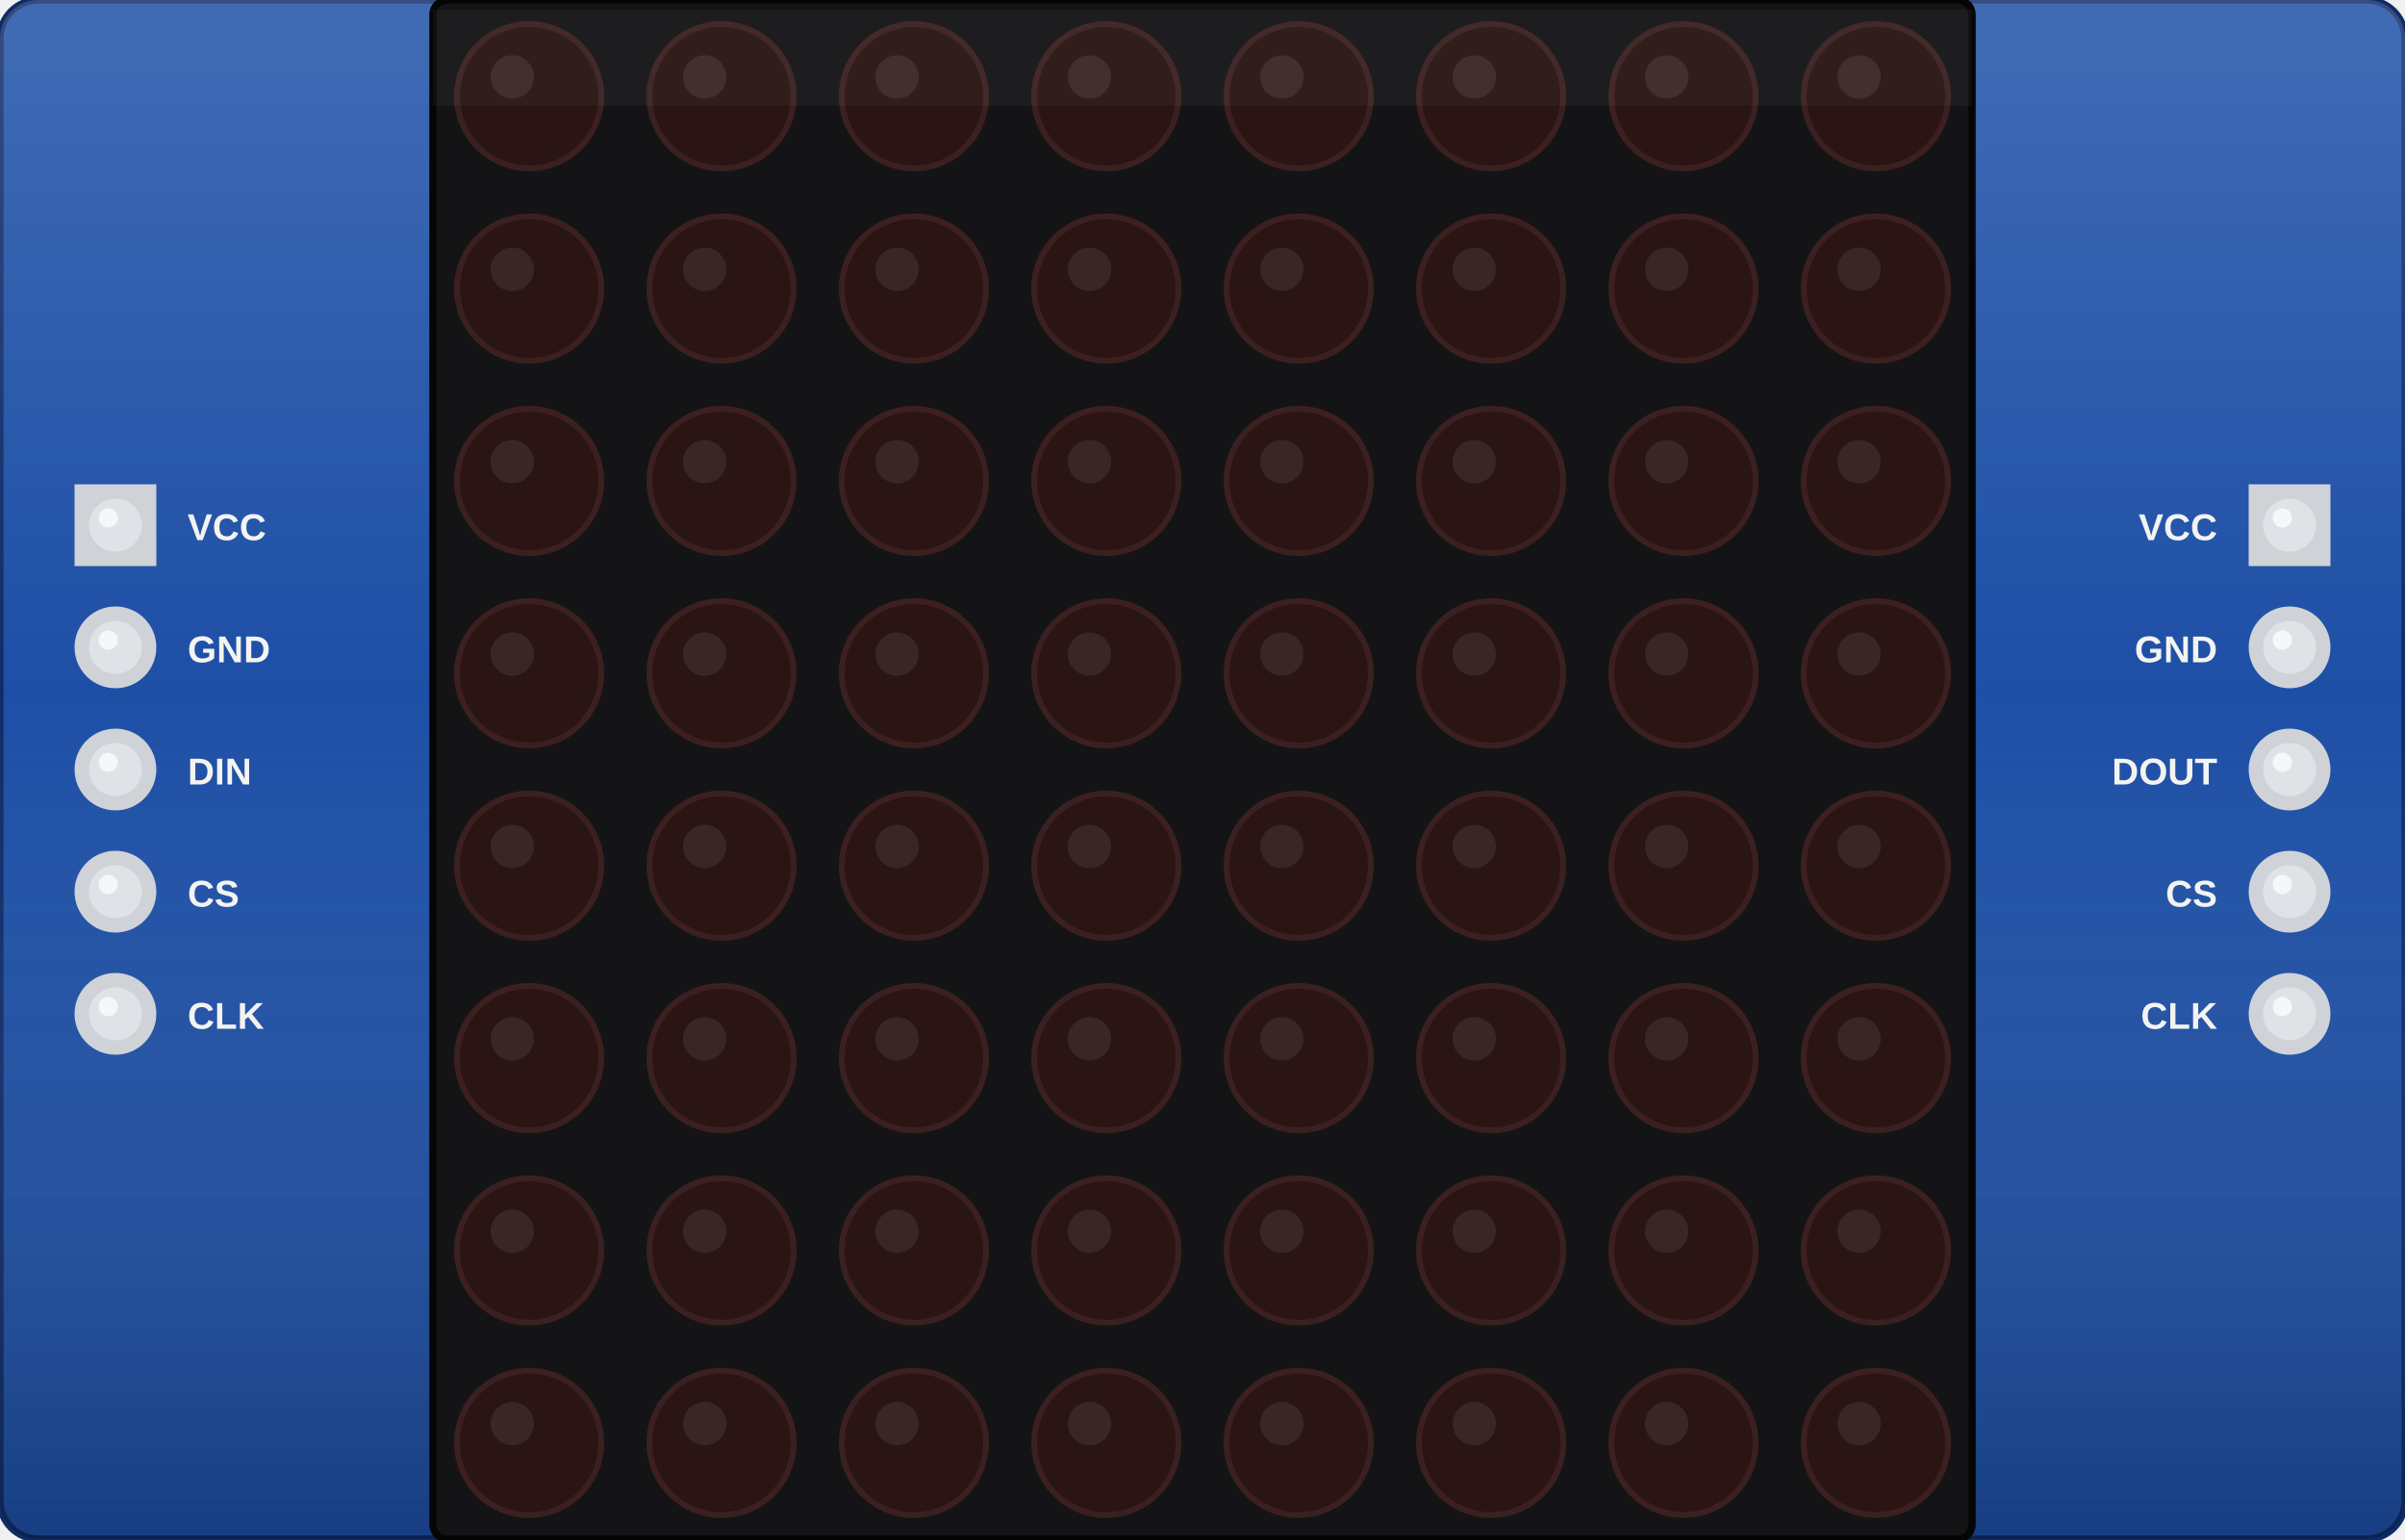
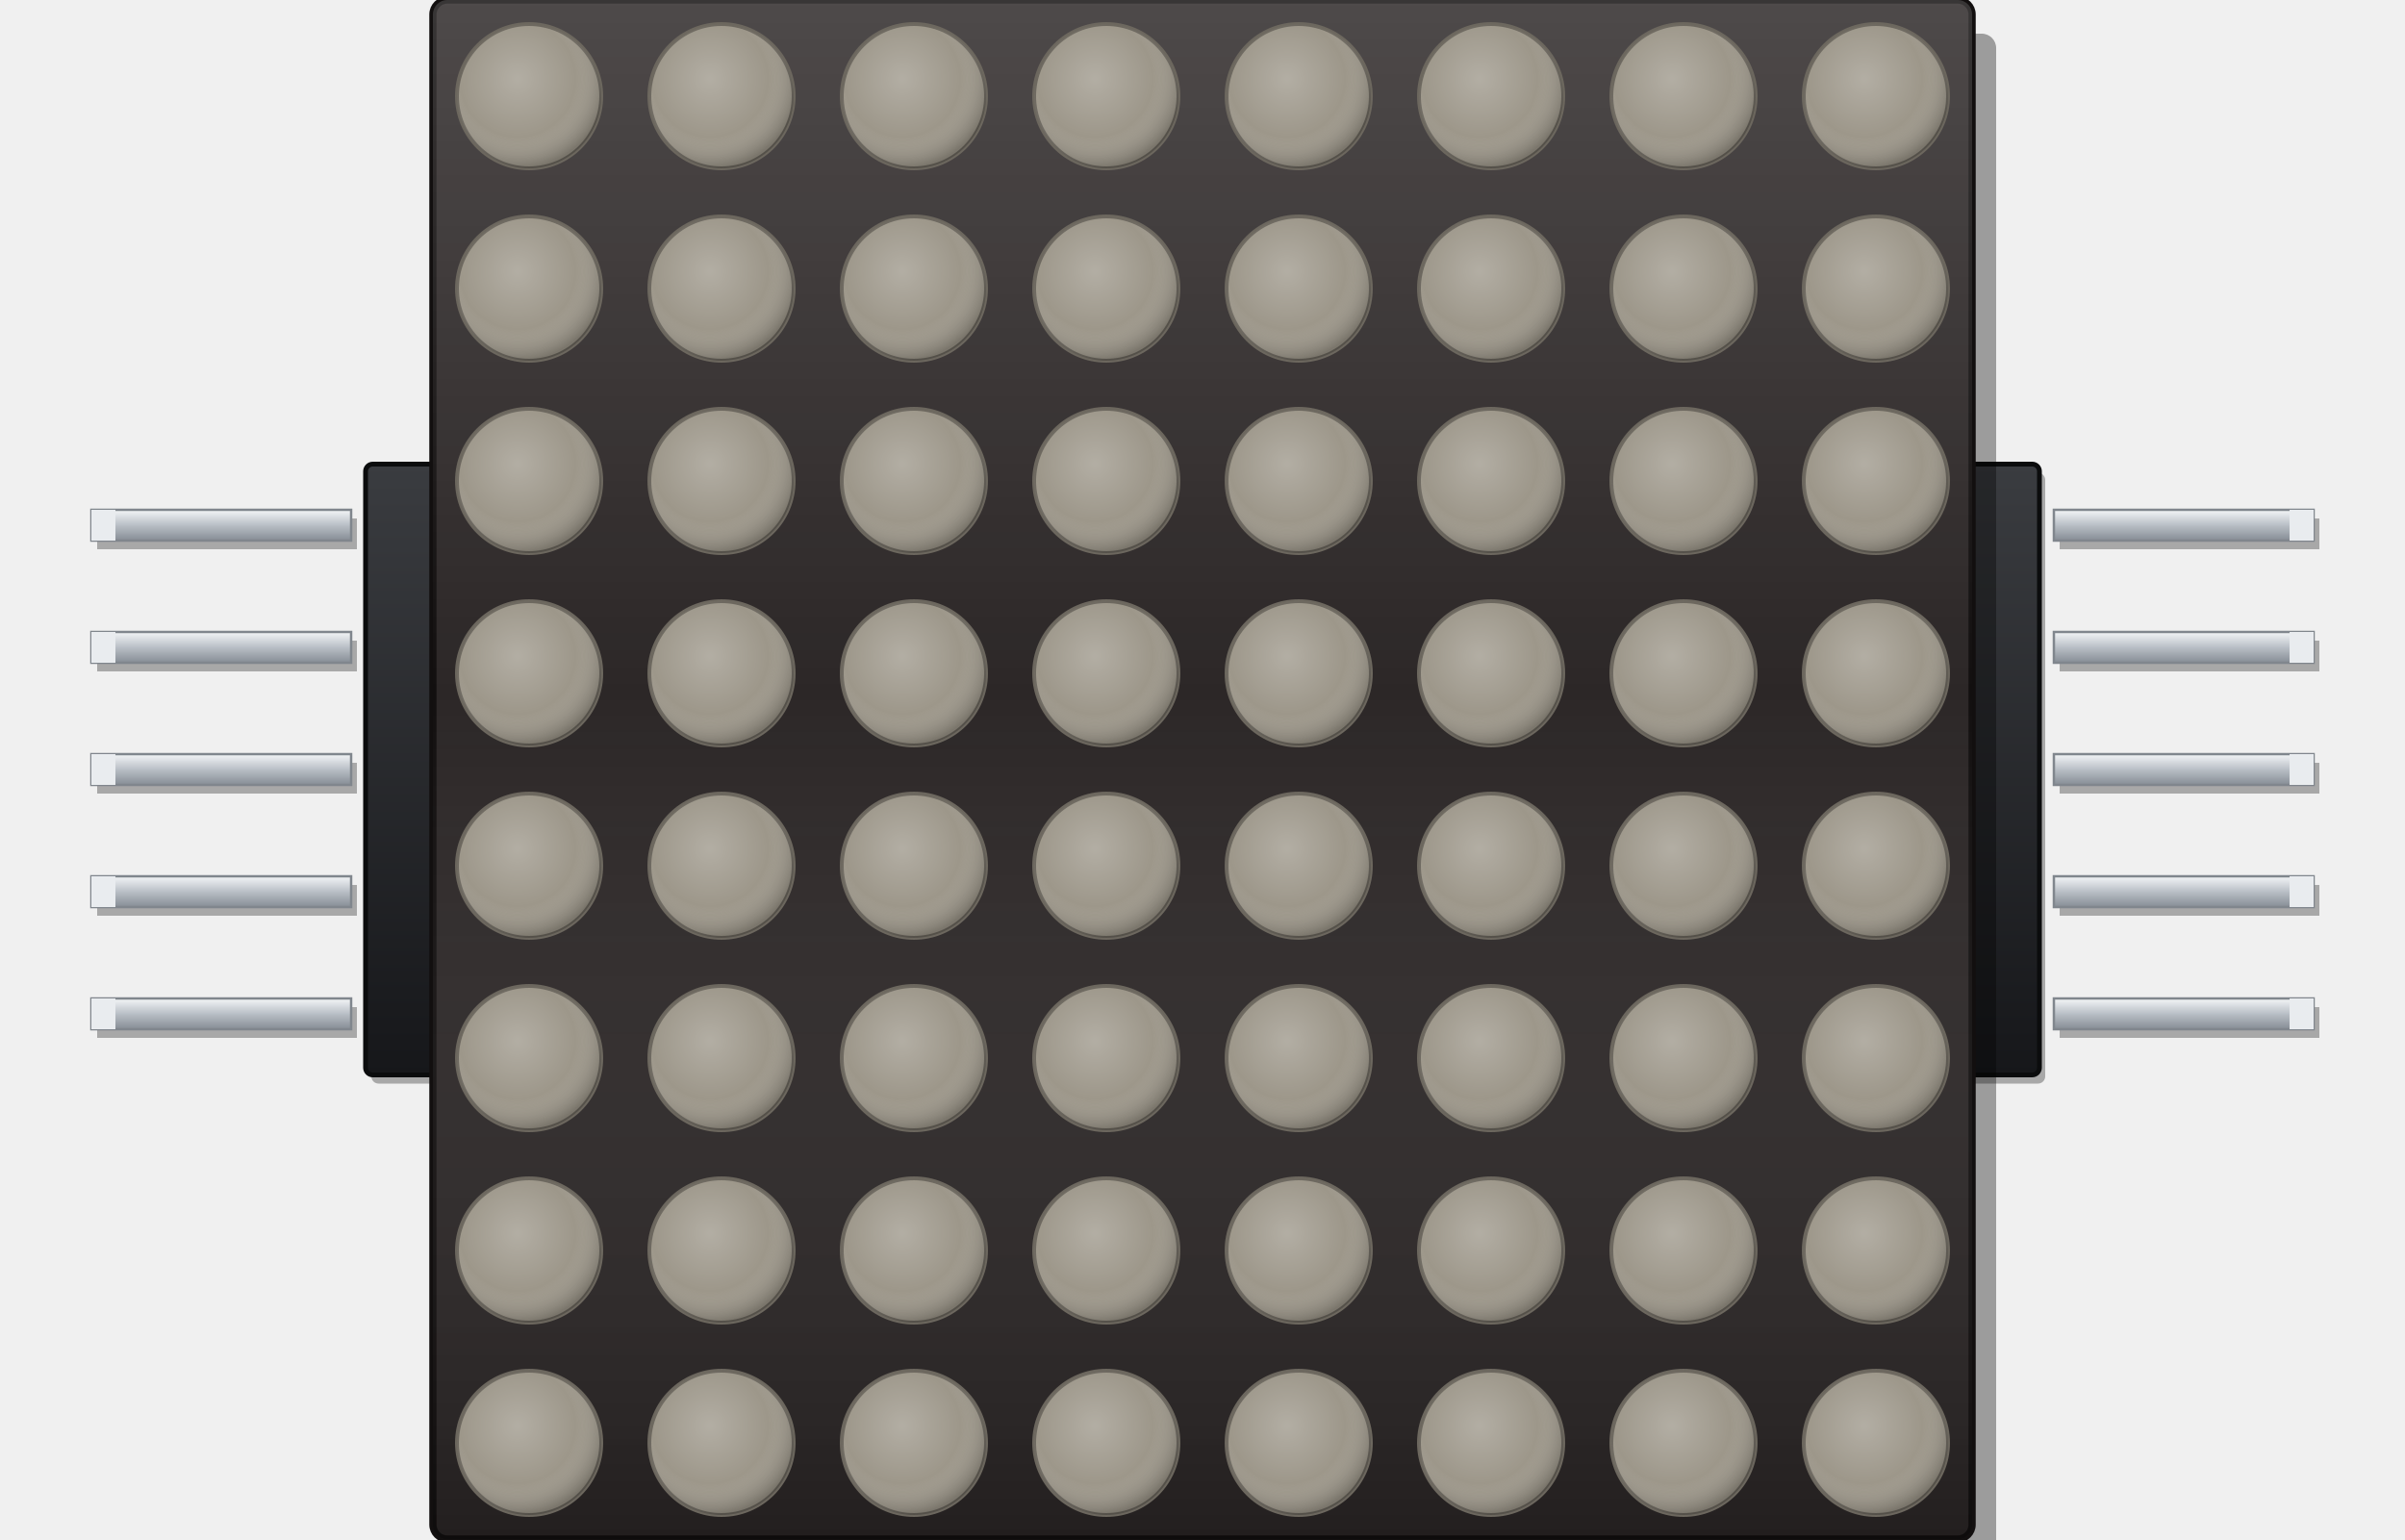
<svg xmlns="http://www.w3.org/2000/svg" version="1.1" width="188.976px" height="120.945px" viewBox="0 0 188.976 120.945">
  <defs>
    <linearGradient id="luz" x1="0" y1="0" x2="0" y2="1">
      <stop offset="0" stop-color="#ffffff" stop-opacity="0.16" />
      <stop offset="0.45" stop-color="#ffffff" stop-opacity="0" />
      <stop offset="1" stop-color="#000000" stop-opacity="0.22" />
    </linearGradient>
    <linearGradient id="metal" x1="0" y1="0" x2="0" y2="1">
      <stop offset="0" stop-color="#f4f6f8" />
      <stop offset="0.5" stop-color="#b9bfc6" />
      <stop offset="1" stop-color="#868d95" />
    </linearGradient>
    <linearGradient id="metal-h" x1="0" y1="0" x2="1" y2="0">
      <stop offset="0" stop-color="#8a9199" />
      <stop offset="0.35" stop-color="#eef1f4" />
      <stop offset="0.7" stop-color="#b3b9c0" />
      <stop offset="1" stop-color="#7c838b" />
    </linearGradient>
    <radialGradient id="lata" cx="0.4" cy="0.38" r="0.66">
      <stop offset="0" stop-color="#f6f8fa" />
      <stop offset="0.6" stop-color="#c3c9cf" />
      <stop offset="1" stop-color="#8c939b" />
    </radialGradient>
    <linearGradient id="plastico" x1="0" y1="0" x2="0" y2="1">
      <stop offset="0" stop-color="#3a3c40" />
      <stop offset="1" stop-color="#16171a" />
    </linearGradient>
    <linearGradient id="ouro" x1="0" y1="0" x2="0" y2="1">
      <stop offset="0" stop-color="#f4dc8c" />
      <stop offset="1" stop-color="#b88a2c" />
    </linearGradient>
-     <radialGradient id="cupula" cx="0.38" cy="0.32" r="0.75">
-       <stop offset="0" stop-color="#ffffff" stop-opacity="0.55" />
-       <stop offset="0.35" stop-color="#ffffff" stop-opacity="0.08" />
-       <stop offset="1" stop-color="#000000" stop-opacity="0.35" />
+     <linearGradient id="blindagem" x1="0" y1="0" x2="1" y2="1">
+       <stop offset="0" stop-color="#eef1f3" />
+       <stop offset="0.45" stop-color="#c8cdd2" />
+       <stop offset="1" stop-color="#9aa1a8" />
+     </linearGradient>
+     <radialGradient id="cupula" cx="0.36" cy="0.3" r="0.78">
+       <stop offset="0" stop-color="#ffffff" stop-opacity="0.6" />
+       <stop offset="0.32" stop-color="#ffffff" stop-opacity="0.1" />
+       <stop offset="1" stop-color="#000000" stop-opacity="0.32" />
+     </radialGradient>
+     <linearGradient id="ceramica" x1="0" y1="0" x2="0" y2="1">
+       <stop offset="0" stop-color="#f4f1e8" />
+       <stop offset="1" stop-color="#cfc9b8" />
+     </linearGradient>
+     <radialGradient id="difusor" cx="0.42" cy="0.38" r="0.62">
+       <stop offset="0" stop-color="#ffffff" stop-opacity="0.22" />
+       <stop offset="0.65" stop-color="#ffffff" stop-opacity="0" />
+       <stop offset="1" stop-color="#000000" stop-opacity="0.22" />
    </radialGradient>
  </defs>
-   <rect x="0" y="0" width="188.976" height="120.945" rx="3.024" fill="#1d4fa6" stroke="#0f2c66" stroke-width="0.567" />
-   <rect x="0" y="0" width="188.976" height="120.945" rx="3.024" fill="url(#luz)" />
-   <rect x="5.858" y="38.06" width="6.425" height="6.425" fill="#cfd3d8" />
-   <circle cx="9.071" cy="41.272" r="2.079" fill="#dfe3e7" />
-   <circle cx="8.504" cy="40.706" r="0.756" fill="#ffffff" fill-opacity="0.7" />
-   <text transform="translate(14.74 41.272) rotate(0)" x="0" y="1.172" font-family="Arial" font-weight="bold" font-size="2.929" fill="#f3f3f1" text-anchor="start">VCC</text>
-   <circle cx="9.071" cy="50.872" r="3.213" fill="#cfd3d8" />
-   <circle cx="9.071" cy="50.872" r="2.079" fill="#dfe3e7" />
-   <circle cx="8.504" cy="50.306" r="0.756" fill="#ffffff" fill-opacity="0.7" />
-   <text transform="translate(14.74 50.872) rotate(0)" x="0" y="1.172" font-family="Arial" font-weight="bold" font-size="2.929" fill="#f3f3f1" text-anchor="start">GND</text>
-   <circle cx="9.071" cy="60.472" r="3.213" fill="#cfd3d8" />
-   <circle cx="9.071" cy="60.472" r="2.079" fill="#dfe3e7" />
-   <circle cx="8.504" cy="59.906" r="0.756" fill="#ffffff" fill-opacity="0.7" />
-   <text transform="translate(14.74 60.472) rotate(0)" x="0" y="1.172" font-family="Arial" font-weight="bold" font-size="2.929" fill="#f3f3f1" text-anchor="start">DIN</text>
-   <circle cx="9.071" cy="70.072" r="3.213" fill="#cfd3d8" />
-   <circle cx="9.071" cy="70.072" r="2.079" fill="#dfe3e7" />
-   <circle cx="8.504" cy="69.506" r="0.756" fill="#ffffff" fill-opacity="0.7" />
-   <text transform="translate(14.74 70.072) rotate(0)" x="0" y="1.172" font-family="Arial" font-weight="bold" font-size="2.929" fill="#f3f3f1" text-anchor="start">CS</text>
-   <circle cx="9.071" cy="79.672" r="3.213" fill="#cfd3d8" />
-   <circle cx="9.071" cy="79.672" r="2.079" fill="#dfe3e7" />
-   <circle cx="8.504" cy="79.106" r="0.756" fill="#ffffff" fill-opacity="0.7" />
-   <text transform="translate(14.74 79.672) rotate(0)" x="0" y="1.172" font-family="Arial" font-weight="bold" font-size="2.929" fill="#f3f3f1" text-anchor="start">CLK</text>
-   <rect x="176.693" y="38.06" width="6.425" height="6.425" fill="#cfd3d8" />
-   <circle cx="179.906" cy="41.272" r="2.079" fill="#dfe3e7" />
-   <circle cx="179.339" cy="40.706" r="0.756" fill="#ffffff" fill-opacity="0.7" />
-   <text transform="translate(174.236 41.272) rotate(0)" x="0" y="1.172" font-family="Arial" font-weight="bold" font-size="2.929" fill="#f3f3f1" text-anchor="end">VCC</text>
-   <circle cx="179.906" cy="50.872" r="3.213" fill="#cfd3d8" />
-   <circle cx="179.906" cy="50.872" r="2.079" fill="#dfe3e7" />
-   <circle cx="179.339" cy="50.306" r="0.756" fill="#ffffff" fill-opacity="0.7" />
-   <text transform="translate(174.236 50.872) rotate(0)" x="0" y="1.172" font-family="Arial" font-weight="bold" font-size="2.929" fill="#f3f3f1" text-anchor="end">GND</text>
-   <circle cx="179.906" cy="60.472" r="3.213" fill="#cfd3d8" />
-   <circle cx="179.906" cy="60.472" r="2.079" fill="#dfe3e7" />
-   <circle cx="179.339" cy="59.906" r="0.756" fill="#ffffff" fill-opacity="0.7" />
-   <text transform="translate(174.236 60.472) rotate(0)" x="0" y="1.172" font-family="Arial" font-weight="bold" font-size="2.929" fill="#f3f3f1" text-anchor="end">DOUT</text>
-   <circle cx="179.906" cy="70.072" r="3.213" fill="#cfd3d8" />
-   <circle cx="179.906" cy="70.072" r="2.079" fill="#dfe3e7" />
-   <circle cx="179.339" cy="69.506" r="0.756" fill="#ffffff" fill-opacity="0.7" />
-   <text transform="translate(174.236 70.072) rotate(0)" x="0" y="1.172" font-family="Arial" font-weight="bold" font-size="2.929" fill="#f3f3f1" text-anchor="end">CS</text>
-   <circle cx="179.906" cy="79.672" r="3.213" fill="#cfd3d8" />
-   <circle cx="179.906" cy="79.672" r="2.079" fill="#dfe3e7" />
-   <circle cx="179.339" cy="79.106" r="0.756" fill="#ffffff" fill-opacity="0.7" />
-   <text transform="translate(174.236 79.672) rotate(0)" x="0" y="1.172" font-family="Arial" font-weight="bold" font-size="2.929" fill="#f3f3f1" text-anchor="end">CLK</text>
-   <rect x="34.016" y="0" width="120.945" height="120.945" rx="1.134" fill="#141416" stroke="#050506" stroke-width="0.567" />
-   <circle cx="41.575" cy="7.559" r="5.669" fill="#2a1414" stroke="#3c2020" stroke-width="0.454" />
-   <circle cx="40.252" cy="6.047" r="1.701" fill="#ffffff" fill-opacity="0.08" />
-   <circle cx="56.693" cy="7.559" r="5.669" fill="#2a1414" stroke="#3c2020" stroke-width="0.454" />
-   <circle cx="55.37" cy="6.047" r="1.701" fill="#ffffff" fill-opacity="0.08" />
-   <circle cx="71.811" cy="7.559" r="5.669" fill="#2a1414" stroke="#3c2020" stroke-width="0.454" />
-   <circle cx="70.488" cy="6.047" r="1.701" fill="#ffffff" fill-opacity="0.08" />
-   <circle cx="86.929" cy="7.559" r="5.669" fill="#2a1414" stroke="#3c2020" stroke-width="0.454" />
-   <circle cx="85.606" cy="6.047" r="1.701" fill="#ffffff" fill-opacity="0.08" />
-   <circle cx="102.047" cy="7.559" r="5.669" fill="#2a1414" stroke="#3c2020" stroke-width="0.454" />
-   <circle cx="100.724" cy="6.047" r="1.701" fill="#ffffff" fill-opacity="0.08" />
-   <circle cx="117.165" cy="7.559" r="5.669" fill="#2a1414" stroke="#3c2020" stroke-width="0.454" />
-   <circle cx="115.843" cy="6.047" r="1.701" fill="#ffffff" fill-opacity="0.08" />
-   <circle cx="132.283" cy="7.559" r="5.669" fill="#2a1414" stroke="#3c2020" stroke-width="0.454" />
-   <circle cx="130.961" cy="6.047" r="1.701" fill="#ffffff" fill-opacity="0.08" />
-   <circle cx="147.402" cy="7.559" r="5.669" fill="#2a1414" stroke="#3c2020" stroke-width="0.454" />
-   <circle cx="146.079" cy="6.047" r="1.701" fill="#ffffff" fill-opacity="0.08" />
-   <circle cx="41.575" cy="22.677" r="5.669" fill="#2a1414" stroke="#3c2020" stroke-width="0.454" />
-   <circle cx="40.252" cy="21.165" r="1.701" fill="#ffffff" fill-opacity="0.08" />
-   <circle cx="56.693" cy="22.677" r="5.669" fill="#2a1414" stroke="#3c2020" stroke-width="0.454" />
-   <circle cx="55.37" cy="21.165" r="1.701" fill="#ffffff" fill-opacity="0.08" />
-   <circle cx="71.811" cy="22.677" r="5.669" fill="#2a1414" stroke="#3c2020" stroke-width="0.454" />
-   <circle cx="70.488" cy="21.165" r="1.701" fill="#ffffff" fill-opacity="0.08" />
-   <circle cx="86.929" cy="22.677" r="5.669" fill="#2a1414" stroke="#3c2020" stroke-width="0.454" />
-   <circle cx="85.606" cy="21.165" r="1.701" fill="#ffffff" fill-opacity="0.08" />
-   <circle cx="102.047" cy="22.677" r="5.669" fill="#2a1414" stroke="#3c2020" stroke-width="0.454" />
-   <circle cx="100.724" cy="21.165" r="1.701" fill="#ffffff" fill-opacity="0.08" />
-   <circle cx="117.165" cy="22.677" r="5.669" fill="#2a1414" stroke="#3c2020" stroke-width="0.454" />
-   <circle cx="115.843" cy="21.165" r="1.701" fill="#ffffff" fill-opacity="0.08" />
-   <circle cx="132.283" cy="22.677" r="5.669" fill="#2a1414" stroke="#3c2020" stroke-width="0.454" />
-   <circle cx="130.961" cy="21.165" r="1.701" fill="#ffffff" fill-opacity="0.08" />
-   <circle cx="147.402" cy="22.677" r="5.669" fill="#2a1414" stroke="#3c2020" stroke-width="0.454" />
-   <circle cx="146.079" cy="21.165" r="1.701" fill="#ffffff" fill-opacity="0.08" />
-   <circle cx="41.575" cy="37.795" r="5.669" fill="#2a1414" stroke="#3c2020" stroke-width="0.454" />
-   <circle cx="40.252" cy="36.283" r="1.701" fill="#ffffff" fill-opacity="0.08" />
-   <circle cx="56.693" cy="37.795" r="5.669" fill="#2a1414" stroke="#3c2020" stroke-width="0.454" />
-   <circle cx="55.37" cy="36.283" r="1.701" fill="#ffffff" fill-opacity="0.08" />
-   <circle cx="71.811" cy="37.795" r="5.669" fill="#2a1414" stroke="#3c2020" stroke-width="0.454" />
-   <circle cx="70.488" cy="36.283" r="1.701" fill="#ffffff" fill-opacity="0.08" />
-   <circle cx="86.929" cy="37.795" r="5.669" fill="#2a1414" stroke="#3c2020" stroke-width="0.454" />
-   <circle cx="85.606" cy="36.283" r="1.701" fill="#ffffff" fill-opacity="0.08" />
-   <circle cx="102.047" cy="37.795" r="5.669" fill="#2a1414" stroke="#3c2020" stroke-width="0.454" />
-   <circle cx="100.724" cy="36.283" r="1.701" fill="#ffffff" fill-opacity="0.08" />
-   <circle cx="117.165" cy="37.795" r="5.669" fill="#2a1414" stroke="#3c2020" stroke-width="0.454" />
-   <circle cx="115.843" cy="36.283" r="1.701" fill="#ffffff" fill-opacity="0.08" />
-   <circle cx="132.283" cy="37.795" r="5.669" fill="#2a1414" stroke="#3c2020" stroke-width="0.454" />
-   <circle cx="130.961" cy="36.283" r="1.701" fill="#ffffff" fill-opacity="0.08" />
-   <circle cx="147.402" cy="37.795" r="5.669" fill="#2a1414" stroke="#3c2020" stroke-width="0.454" />
-   <circle cx="146.079" cy="36.283" r="1.701" fill="#ffffff" fill-opacity="0.08" />
-   <circle cx="41.575" cy="52.913" r="5.669" fill="#2a1414" stroke="#3c2020" stroke-width="0.454" />
-   <circle cx="40.252" cy="51.402" r="1.701" fill="#ffffff" fill-opacity="0.08" />
-   <circle cx="56.693" cy="52.913" r="5.669" fill="#2a1414" stroke="#3c2020" stroke-width="0.454" />
-   <circle cx="55.37" cy="51.402" r="1.701" fill="#ffffff" fill-opacity="0.08" />
-   <circle cx="71.811" cy="52.913" r="5.669" fill="#2a1414" stroke="#3c2020" stroke-width="0.454" />
-   <circle cx="70.488" cy="51.402" r="1.701" fill="#ffffff" fill-opacity="0.08" />
-   <circle cx="86.929" cy="52.913" r="5.669" fill="#2a1414" stroke="#3c2020" stroke-width="0.454" />
-   <circle cx="85.606" cy="51.402" r="1.701" fill="#ffffff" fill-opacity="0.08" />
-   <circle cx="102.047" cy="52.913" r="5.669" fill="#2a1414" stroke="#3c2020" stroke-width="0.454" />
-   <circle cx="100.724" cy="51.402" r="1.701" fill="#ffffff" fill-opacity="0.08" />
-   <circle cx="117.165" cy="52.913" r="5.669" fill="#2a1414" stroke="#3c2020" stroke-width="0.454" />
-   <circle cx="115.843" cy="51.402" r="1.701" fill="#ffffff" fill-opacity="0.08" />
-   <circle cx="132.283" cy="52.913" r="5.669" fill="#2a1414" stroke="#3c2020" stroke-width="0.454" />
-   <circle cx="130.961" cy="51.402" r="1.701" fill="#ffffff" fill-opacity="0.08" />
-   <circle cx="147.402" cy="52.913" r="5.669" fill="#2a1414" stroke="#3c2020" stroke-width="0.454" />
-   <circle cx="146.079" cy="51.402" r="1.701" fill="#ffffff" fill-opacity="0.08" />
-   <circle cx="41.575" cy="68.031" r="5.669" fill="#2a1414" stroke="#3c2020" stroke-width="0.454" />
-   <circle cx="40.252" cy="66.52" r="1.701" fill="#ffffff" fill-opacity="0.08" />
-   <circle cx="56.693" cy="68.031" r="5.669" fill="#2a1414" stroke="#3c2020" stroke-width="0.454" />
-   <circle cx="55.37" cy="66.52" r="1.701" fill="#ffffff" fill-opacity="0.08" />
-   <circle cx="71.811" cy="68.031" r="5.669" fill="#2a1414" stroke="#3c2020" stroke-width="0.454" />
-   <circle cx="70.488" cy="66.52" r="1.701" fill="#ffffff" fill-opacity="0.08" />
-   <circle cx="86.929" cy="68.031" r="5.669" fill="#2a1414" stroke="#3c2020" stroke-width="0.454" />
-   <circle cx="85.606" cy="66.52" r="1.701" fill="#ffffff" fill-opacity="0.08" />
-   <circle cx="102.047" cy="68.031" r="5.669" fill="#2a1414" stroke="#3c2020" stroke-width="0.454" />
-   <circle cx="100.724" cy="66.52" r="1.701" fill="#ffffff" fill-opacity="0.08" />
-   <circle cx="117.165" cy="68.031" r="5.669" fill="#2a1414" stroke="#3c2020" stroke-width="0.454" />
-   <circle cx="115.843" cy="66.52" r="1.701" fill="#ffffff" fill-opacity="0.08" />
-   <circle cx="132.283" cy="68.031" r="5.669" fill="#2a1414" stroke="#3c2020" stroke-width="0.454" />
-   <circle cx="130.961" cy="66.52" r="1.701" fill="#ffffff" fill-opacity="0.08" />
-   <circle cx="147.402" cy="68.031" r="5.669" fill="#2a1414" stroke="#3c2020" stroke-width="0.454" />
-   <circle cx="146.079" cy="66.52" r="1.701" fill="#ffffff" fill-opacity="0.08" />
-   <circle cx="41.575" cy="83.15" r="5.669" fill="#2a1414" stroke="#3c2020" stroke-width="0.454" />
-   <circle cx="40.252" cy="81.638" r="1.701" fill="#ffffff" fill-opacity="0.08" />
-   <circle cx="56.693" cy="83.15" r="5.669" fill="#2a1414" stroke="#3c2020" stroke-width="0.454" />
-   <circle cx="55.37" cy="81.638" r="1.701" fill="#ffffff" fill-opacity="0.08" />
-   <circle cx="71.811" cy="83.15" r="5.669" fill="#2a1414" stroke="#3c2020" stroke-width="0.454" />
-   <circle cx="70.488" cy="81.638" r="1.701" fill="#ffffff" fill-opacity="0.08" />
-   <circle cx="86.929" cy="83.15" r="5.669" fill="#2a1414" stroke="#3c2020" stroke-width="0.454" />
-   <circle cx="85.606" cy="81.638" r="1.701" fill="#ffffff" fill-opacity="0.08" />
-   <circle cx="102.047" cy="83.15" r="5.669" fill="#2a1414" stroke="#3c2020" stroke-width="0.454" />
-   <circle cx="100.724" cy="81.638" r="1.701" fill="#ffffff" fill-opacity="0.08" />
-   <circle cx="117.165" cy="83.15" r="5.669" fill="#2a1414" stroke="#3c2020" stroke-width="0.454" />
-   <circle cx="115.843" cy="81.638" r="1.701" fill="#ffffff" fill-opacity="0.08" />
-   <circle cx="132.283" cy="83.15" r="5.669" fill="#2a1414" stroke="#3c2020" stroke-width="0.454" />
-   <circle cx="130.961" cy="81.638" r="1.701" fill="#ffffff" fill-opacity="0.08" />
-   <circle cx="147.402" cy="83.15" r="5.669" fill="#2a1414" stroke="#3c2020" stroke-width="0.454" />
-   <circle cx="146.079" cy="81.638" r="1.701" fill="#ffffff" fill-opacity="0.08" />
-   <circle cx="41.575" cy="98.268" r="5.669" fill="#2a1414" stroke="#3c2020" stroke-width="0.454" />
-   <circle cx="40.252" cy="96.756" r="1.701" fill="#ffffff" fill-opacity="0.08" />
-   <circle cx="56.693" cy="98.268" r="5.669" fill="#2a1414" stroke="#3c2020" stroke-width="0.454" />
-   <circle cx="55.37" cy="96.756" r="1.701" fill="#ffffff" fill-opacity="0.08" />
-   <circle cx="71.811" cy="98.268" r="5.669" fill="#2a1414" stroke="#3c2020" stroke-width="0.454" />
-   <circle cx="70.488" cy="96.756" r="1.701" fill="#ffffff" fill-opacity="0.08" />
-   <circle cx="86.929" cy="98.268" r="5.669" fill="#2a1414" stroke="#3c2020" stroke-width="0.454" />
-   <circle cx="85.606" cy="96.756" r="1.701" fill="#ffffff" fill-opacity="0.08" />
-   <circle cx="102.047" cy="98.268" r="5.669" fill="#2a1414" stroke="#3c2020" stroke-width="0.454" />
-   <circle cx="100.724" cy="96.756" r="1.701" fill="#ffffff" fill-opacity="0.08" />
-   <circle cx="117.165" cy="98.268" r="5.669" fill="#2a1414" stroke="#3c2020" stroke-width="0.454" />
-   <circle cx="115.843" cy="96.756" r="1.701" fill="#ffffff" fill-opacity="0.08" />
-   <circle cx="132.283" cy="98.268" r="5.669" fill="#2a1414" stroke="#3c2020" stroke-width="0.454" />
-   <circle cx="130.961" cy="96.756" r="1.701" fill="#ffffff" fill-opacity="0.08" />
-   <circle cx="147.402" cy="98.268" r="5.669" fill="#2a1414" stroke="#3c2020" stroke-width="0.454" />
-   <circle cx="146.079" cy="96.756" r="1.701" fill="#ffffff" fill-opacity="0.08" />
-   <circle cx="41.575" cy="113.386" r="5.669" fill="#2a1414" stroke="#3c2020" stroke-width="0.454" />
-   <circle cx="40.252" cy="111.874" r="1.701" fill="#ffffff" fill-opacity="0.08" />
-   <circle cx="56.693" cy="113.386" r="5.669" fill="#2a1414" stroke="#3c2020" stroke-width="0.454" />
-   <circle cx="55.37" cy="111.874" r="1.701" fill="#ffffff" fill-opacity="0.08" />
-   <circle cx="71.811" cy="113.386" r="5.669" fill="#2a1414" stroke="#3c2020" stroke-width="0.454" />
-   <circle cx="70.488" cy="111.874" r="1.701" fill="#ffffff" fill-opacity="0.08" />
-   <circle cx="86.929" cy="113.386" r="5.669" fill="#2a1414" stroke="#3c2020" stroke-width="0.454" />
-   <circle cx="85.606" cy="111.874" r="1.701" fill="#ffffff" fill-opacity="0.08" />
-   <circle cx="102.047" cy="113.386" r="5.669" fill="#2a1414" stroke="#3c2020" stroke-width="0.454" />
-   <circle cx="100.724" cy="111.874" r="1.701" fill="#ffffff" fill-opacity="0.08" />
-   <circle cx="117.165" cy="113.386" r="5.669" fill="#2a1414" stroke="#3c2020" stroke-width="0.454" />
-   <circle cx="115.843" cy="111.874" r="1.701" fill="#ffffff" fill-opacity="0.08" />
-   <circle cx="132.283" cy="113.386" r="5.669" fill="#2a1414" stroke="#3c2020" stroke-width="0.454" />
-   <circle cx="130.961" cy="111.874" r="1.701" fill="#ffffff" fill-opacity="0.08" />
-   <circle cx="147.402" cy="113.386" r="5.669" fill="#2a1414" stroke="#3c2020" stroke-width="0.454" />
-   <circle cx="146.079" cy="111.874" r="1.701" fill="#ffffff" fill-opacity="0.08" />
-   <rect x="34.016" y="0.756" width="120.945" height="7.559" fill="#ffffff" fill-opacity="0.04" />
+   <rect x="29.178" y="37.153" width="9.449" height="48" rx="0.567" fill="#000000" fill-opacity="0.3" />
+   <rect x="28.724" y="36.472" width="9.449" height="48" rx="0.567" fill="url(#plastico)" stroke="#0b0c0d" stroke-width="0.378" />
+   <rect x="7.635" y="40.743" width="20.409" height="2.419" fill="#000000" fill-opacity="0.3" />
+   <rect x="7.181" y="40.063" width="20.409" height="2.419" fill="url(#metal)" stroke="#80868d" stroke-width="0.189" />
+   <rect x="7.181" y="40.063" width="1.89" height="2.419" fill="#e9ecef" />
+   <rect x="7.635" y="50.343" width="20.409" height="2.419" fill="#000000" fill-opacity="0.3" />
+   <rect x="7.181" y="49.663" width="20.409" height="2.419" fill="url(#metal)" stroke="#80868d" stroke-width="0.189" />
+   <rect x="7.181" y="49.663" width="1.89" height="2.419" fill="#e9ecef" />
+   <rect x="7.635" y="59.943" width="20.409" height="2.419" fill="#000000" fill-opacity="0.3" />
+   <rect x="7.181" y="59.263" width="20.409" height="2.419" fill="url(#metal)" stroke="#80868d" stroke-width="0.189" />
+   <rect x="7.181" y="59.263" width="1.89" height="2.419" fill="#e9ecef" />
+   <rect x="7.635" y="69.543" width="20.409" height="2.419" fill="#000000" fill-opacity="0.3" />
+   <rect x="7.181" y="68.863" width="20.409" height="2.419" fill="url(#metal)" stroke="#80868d" stroke-width="0.189" />
+   <rect x="7.181" y="68.863" width="1.89" height="2.419" fill="#e9ecef" />
+   <rect x="7.635" y="79.143" width="20.409" height="2.419" fill="#000000" fill-opacity="0.3" />
+   <rect x="7.181" y="78.463" width="20.409" height="2.419" fill="url(#metal)" stroke="#80868d" stroke-width="0.189" />
+   <rect x="7.181" y="78.463" width="1.89" height="2.419" fill="#e9ecef" />
+   <rect x="151.257" y="37.153" width="9.449" height="48" rx="0.567" fill="#000000" fill-opacity="0.3" />
+   <rect x="150.803" y="36.472" width="9.449" height="48" rx="0.567" fill="url(#plastico)" stroke="#0b0c0d" stroke-width="0.378" />
+   <rect x="161.839" y="40.743" width="20.409" height="2.419" fill="#000000" fill-opacity="0.3" />
+   <rect x="161.386" y="40.063" width="20.409" height="2.419" fill="url(#metal)" stroke="#80868d" stroke-width="0.189" />
+   <rect x="179.906" y="40.063" width="1.89" height="2.419" fill="#e9ecef" />
+   <rect x="161.839" y="50.343" width="20.409" height="2.419" fill="#000000" fill-opacity="0.3" />
+   <rect x="161.386" y="49.663" width="20.409" height="2.419" fill="url(#metal)" stroke="#80868d" stroke-width="0.189" />
+   <rect x="179.906" y="49.663" width="1.89" height="2.419" fill="#e9ecef" />
+   <rect x="161.839" y="59.943" width="20.409" height="2.419" fill="#000000" fill-opacity="0.3" />
+   <rect x="161.386" y="59.263" width="20.409" height="2.419" fill="url(#metal)" stroke="#80868d" stroke-width="0.189" />
+   <rect x="179.906" y="59.263" width="1.89" height="2.419" fill="#e9ecef" />
+   <rect x="161.839" y="69.543" width="20.409" height="2.419" fill="#000000" fill-opacity="0.3" />
+   <rect x="161.386" y="68.863" width="20.409" height="2.419" fill="url(#metal)" stroke="#80868d" stroke-width="0.189" />
+   <rect x="179.906" y="68.863" width="1.89" height="2.419" fill="#e9ecef" />
+   <rect x="161.839" y="79.143" width="20.409" height="2.419" fill="#000000" fill-opacity="0.3" />
+   <rect x="161.386" y="78.463" width="20.409" height="2.419" fill="url(#metal)" stroke="#80868d" stroke-width="0.189" />
+   <rect x="179.906" y="78.463" width="1.89" height="2.419" fill="#e9ecef" />
+   <rect x="35.906" y="2.646" width="120.945" height="120.945" rx="1.134" fill="#000000" fill-opacity="0.35" />
+   <rect x="34.016" y="0" width="120.945" height="120.945" rx="1.134" fill="#2c2727" stroke="#120f0f" stroke-width="0.567" />
+   <rect x="34.016" y="0" width="120.945" height="120.945" rx="1.134" fill="url(#luz)" />
+   <circle cx="41.575" cy="7.559" r="5.669" fill="#9d978a" stroke="#6c675e" stroke-width="0.302" />
+   <circle cx="41.575" cy="7.559" r="5.669" fill="url(#difusor)" />
+   <circle cx="56.693" cy="7.559" r="5.669" fill="#9d978a" stroke="#6c675e" stroke-width="0.302" />
+   <circle cx="56.693" cy="7.559" r="5.669" fill="url(#difusor)" />
+   <circle cx="71.811" cy="7.559" r="5.669" fill="#9d978a" stroke="#6c675e" stroke-width="0.302" />
+   <circle cx="71.811" cy="7.559" r="5.669" fill="url(#difusor)" />
+   <circle cx="86.929" cy="7.559" r="5.669" fill="#9d978a" stroke="#6c675e" stroke-width="0.302" />
+   <circle cx="86.929" cy="7.559" r="5.669" fill="url(#difusor)" />
+   <circle cx="102.047" cy="7.559" r="5.669" fill="#9d978a" stroke="#6c675e" stroke-width="0.302" />
+   <circle cx="102.047" cy="7.559" r="5.669" fill="url(#difusor)" />
+   <circle cx="117.165" cy="7.559" r="5.669" fill="#9d978a" stroke="#6c675e" stroke-width="0.302" />
+   <circle cx="117.165" cy="7.559" r="5.669" fill="url(#difusor)" />
+   <circle cx="132.283" cy="7.559" r="5.669" fill="#9d978a" stroke="#6c675e" stroke-width="0.302" />
+   <circle cx="132.283" cy="7.559" r="5.669" fill="url(#difusor)" />
+   <circle cx="147.402" cy="7.559" r="5.669" fill="#9d978a" stroke="#6c675e" stroke-width="0.302" />
+   <circle cx="147.402" cy="7.559" r="5.669" fill="url(#difusor)" />
+   <circle cx="41.575" cy="22.677" r="5.669" fill="#9d978a" stroke="#6c675e" stroke-width="0.302" />
+   <circle cx="41.575" cy="22.677" r="5.669" fill="url(#difusor)" />
+   <circle cx="56.693" cy="22.677" r="5.669" fill="#9d978a" stroke="#6c675e" stroke-width="0.302" />
+   <circle cx="56.693" cy="22.677" r="5.669" fill="url(#difusor)" />
+   <circle cx="71.811" cy="22.677" r="5.669" fill="#9d978a" stroke="#6c675e" stroke-width="0.302" />
+   <circle cx="71.811" cy="22.677" r="5.669" fill="url(#difusor)" />
+   <circle cx="86.929" cy="22.677" r="5.669" fill="#9d978a" stroke="#6c675e" stroke-width="0.302" />
+   <circle cx="86.929" cy="22.677" r="5.669" fill="url(#difusor)" />
+   <circle cx="102.047" cy="22.677" r="5.669" fill="#9d978a" stroke="#6c675e" stroke-width="0.302" />
+   <circle cx="102.047" cy="22.677" r="5.669" fill="url(#difusor)" />
+   <circle cx="117.165" cy="22.677" r="5.669" fill="#9d978a" stroke="#6c675e" stroke-width="0.302" />
+   <circle cx="117.165" cy="22.677" r="5.669" fill="url(#difusor)" />
+   <circle cx="132.283" cy="22.677" r="5.669" fill="#9d978a" stroke="#6c675e" stroke-width="0.302" />
+   <circle cx="132.283" cy="22.677" r="5.669" fill="url(#difusor)" />
+   <circle cx="147.402" cy="22.677" r="5.669" fill="#9d978a" stroke="#6c675e" stroke-width="0.302" />
+   <circle cx="147.402" cy="22.677" r="5.669" fill="url(#difusor)" />
+   <circle cx="41.575" cy="37.795" r="5.669" fill="#9d978a" stroke="#6c675e" stroke-width="0.302" />
+   <circle cx="41.575" cy="37.795" r="5.669" fill="url(#difusor)" />
+   <circle cx="56.693" cy="37.795" r="5.669" fill="#9d978a" stroke="#6c675e" stroke-width="0.302" />
+   <circle cx="56.693" cy="37.795" r="5.669" fill="url(#difusor)" />
+   <circle cx="71.811" cy="37.795" r="5.669" fill="#9d978a" stroke="#6c675e" stroke-width="0.302" />
+   <circle cx="71.811" cy="37.795" r="5.669" fill="url(#difusor)" />
+   <circle cx="86.929" cy="37.795" r="5.669" fill="#9d978a" stroke="#6c675e" stroke-width="0.302" />
+   <circle cx="86.929" cy="37.795" r="5.669" fill="url(#difusor)" />
+   <circle cx="102.047" cy="37.795" r="5.669" fill="#9d978a" stroke="#6c675e" stroke-width="0.302" />
+   <circle cx="102.047" cy="37.795" r="5.669" fill="url(#difusor)" />
+   <circle cx="117.165" cy="37.795" r="5.669" fill="#9d978a" stroke="#6c675e" stroke-width="0.302" />
+   <circle cx="117.165" cy="37.795" r="5.669" fill="url(#difusor)" />
+   <circle cx="132.283" cy="37.795" r="5.669" fill="#9d978a" stroke="#6c675e" stroke-width="0.302" />
+   <circle cx="132.283" cy="37.795" r="5.669" fill="url(#difusor)" />
+   <circle cx="147.402" cy="37.795" r="5.669" fill="#9d978a" stroke="#6c675e" stroke-width="0.302" />
+   <circle cx="147.402" cy="37.795" r="5.669" fill="url(#difusor)" />
+   <circle cx="41.575" cy="52.913" r="5.669" fill="#9d978a" stroke="#6c675e" stroke-width="0.302" />
+   <circle cx="41.575" cy="52.913" r="5.669" fill="url(#difusor)" />
+   <circle cx="56.693" cy="52.913" r="5.669" fill="#9d978a" stroke="#6c675e" stroke-width="0.302" />
+   <circle cx="56.693" cy="52.913" r="5.669" fill="url(#difusor)" />
+   <circle cx="71.811" cy="52.913" r="5.669" fill="#9d978a" stroke="#6c675e" stroke-width="0.302" />
+   <circle cx="71.811" cy="52.913" r="5.669" fill="url(#difusor)" />
+   <circle cx="86.929" cy="52.913" r="5.669" fill="#9d978a" stroke="#6c675e" stroke-width="0.302" />
+   <circle cx="86.929" cy="52.913" r="5.669" fill="url(#difusor)" />
+   <circle cx="102.047" cy="52.913" r="5.669" fill="#9d978a" stroke="#6c675e" stroke-width="0.302" />
+   <circle cx="102.047" cy="52.913" r="5.669" fill="url(#difusor)" />
+   <circle cx="117.165" cy="52.913" r="5.669" fill="#9d978a" stroke="#6c675e" stroke-width="0.302" />
+   <circle cx="117.165" cy="52.913" r="5.669" fill="url(#difusor)" />
+   <circle cx="132.283" cy="52.913" r="5.669" fill="#9d978a" stroke="#6c675e" stroke-width="0.302" />
+   <circle cx="132.283" cy="52.913" r="5.669" fill="url(#difusor)" />
+   <circle cx="147.402" cy="52.913" r="5.669" fill="#9d978a" stroke="#6c675e" stroke-width="0.302" />
+   <circle cx="147.402" cy="52.913" r="5.669" fill="url(#difusor)" />
+   <circle cx="41.575" cy="68.031" r="5.669" fill="#9d978a" stroke="#6c675e" stroke-width="0.302" />
+   <circle cx="41.575" cy="68.031" r="5.669" fill="url(#difusor)" />
+   <circle cx="56.693" cy="68.031" r="5.669" fill="#9d978a" stroke="#6c675e" stroke-width="0.302" />
+   <circle cx="56.693" cy="68.031" r="5.669" fill="url(#difusor)" />
+   <circle cx="71.811" cy="68.031" r="5.669" fill="#9d978a" stroke="#6c675e" stroke-width="0.302" />
+   <circle cx="71.811" cy="68.031" r="5.669" fill="url(#difusor)" />
+   <circle cx="86.929" cy="68.031" r="5.669" fill="#9d978a" stroke="#6c675e" stroke-width="0.302" />
+   <circle cx="86.929" cy="68.031" r="5.669" fill="url(#difusor)" />
+   <circle cx="102.047" cy="68.031" r="5.669" fill="#9d978a" stroke="#6c675e" stroke-width="0.302" />
+   <circle cx="102.047" cy="68.031" r="5.669" fill="url(#difusor)" />
+   <circle cx="117.165" cy="68.031" r="5.669" fill="#9d978a" stroke="#6c675e" stroke-width="0.302" />
+   <circle cx="117.165" cy="68.031" r="5.669" fill="url(#difusor)" />
+   <circle cx="132.283" cy="68.031" r="5.669" fill="#9d978a" stroke="#6c675e" stroke-width="0.302" />
+   <circle cx="132.283" cy="68.031" r="5.669" fill="url(#difusor)" />
+   <circle cx="147.402" cy="68.031" r="5.669" fill="#9d978a" stroke="#6c675e" stroke-width="0.302" />
+   <circle cx="147.402" cy="68.031" r="5.669" fill="url(#difusor)" />
+   <circle cx="41.575" cy="83.15" r="5.669" fill="#9d978a" stroke="#6c675e" stroke-width="0.302" />
+   <circle cx="41.575" cy="83.15" r="5.669" fill="url(#difusor)" />
+   <circle cx="56.693" cy="83.15" r="5.669" fill="#9d978a" stroke="#6c675e" stroke-width="0.302" />
+   <circle cx="56.693" cy="83.15" r="5.669" fill="url(#difusor)" />
+   <circle cx="71.811" cy="83.15" r="5.669" fill="#9d978a" stroke="#6c675e" stroke-width="0.302" />
+   <circle cx="71.811" cy="83.15" r="5.669" fill="url(#difusor)" />
+   <circle cx="86.929" cy="83.15" r="5.669" fill="#9d978a" stroke="#6c675e" stroke-width="0.302" />
+   <circle cx="86.929" cy="83.15" r="5.669" fill="url(#difusor)" />
+   <circle cx="102.047" cy="83.15" r="5.669" fill="#9d978a" stroke="#6c675e" stroke-width="0.302" />
+   <circle cx="102.047" cy="83.15" r="5.669" fill="url(#difusor)" />
+   <circle cx="117.165" cy="83.15" r="5.669" fill="#9d978a" stroke="#6c675e" stroke-width="0.302" />
+   <circle cx="117.165" cy="83.15" r="5.669" fill="url(#difusor)" />
+   <circle cx="132.283" cy="83.15" r="5.669" fill="#9d978a" stroke="#6c675e" stroke-width="0.302" />
+   <circle cx="132.283" cy="83.15" r="5.669" fill="url(#difusor)" />
+   <circle cx="147.402" cy="83.15" r="5.669" fill="#9d978a" stroke="#6c675e" stroke-width="0.302" />
+   <circle cx="147.402" cy="83.15" r="5.669" fill="url(#difusor)" />
+   <circle cx="41.575" cy="98.268" r="5.669" fill="#9d978a" stroke="#6c675e" stroke-width="0.302" />
+   <circle cx="41.575" cy="98.268" r="5.669" fill="url(#difusor)" />
+   <circle cx="56.693" cy="98.268" r="5.669" fill="#9d978a" stroke="#6c675e" stroke-width="0.302" />
+   <circle cx="56.693" cy="98.268" r="5.669" fill="url(#difusor)" />
+   <circle cx="71.811" cy="98.268" r="5.669" fill="#9d978a" stroke="#6c675e" stroke-width="0.302" />
+   <circle cx="71.811" cy="98.268" r="5.669" fill="url(#difusor)" />
+   <circle cx="86.929" cy="98.268" r="5.669" fill="#9d978a" stroke="#6c675e" stroke-width="0.302" />
+   <circle cx="86.929" cy="98.268" r="5.669" fill="url(#difusor)" />
+   <circle cx="102.047" cy="98.268" r="5.669" fill="#9d978a" stroke="#6c675e" stroke-width="0.302" />
+   <circle cx="102.047" cy="98.268" r="5.669" fill="url(#difusor)" />
+   <circle cx="117.165" cy="98.268" r="5.669" fill="#9d978a" stroke="#6c675e" stroke-width="0.302" />
+   <circle cx="117.165" cy="98.268" r="5.669" fill="url(#difusor)" />
+   <circle cx="132.283" cy="98.268" r="5.669" fill="#9d978a" stroke="#6c675e" stroke-width="0.302" />
+   <circle cx="132.283" cy="98.268" r="5.669" fill="url(#difusor)" />
+   <circle cx="147.402" cy="98.268" r="5.669" fill="#9d978a" stroke="#6c675e" stroke-width="0.302" />
+   <circle cx="147.402" cy="98.268" r="5.669" fill="url(#difusor)" />
+   <circle cx="41.575" cy="113.386" r="5.669" fill="#9d978a" stroke="#6c675e" stroke-width="0.302" />
+   <circle cx="41.575" cy="113.386" r="5.669" fill="url(#difusor)" />
+   <circle cx="56.693" cy="113.386" r="5.669" fill="#9d978a" stroke="#6c675e" stroke-width="0.302" />
+   <circle cx="56.693" cy="113.386" r="5.669" fill="url(#difusor)" />
+   <circle cx="71.811" cy="113.386" r="5.669" fill="#9d978a" stroke="#6c675e" stroke-width="0.302" />
+   <circle cx="71.811" cy="113.386" r="5.669" fill="url(#difusor)" />
+   <circle cx="86.929" cy="113.386" r="5.669" fill="#9d978a" stroke="#6c675e" stroke-width="0.302" />
+   <circle cx="86.929" cy="113.386" r="5.669" fill="url(#difusor)" />
+   <circle cx="102.047" cy="113.386" r="5.669" fill="#9d978a" stroke="#6c675e" stroke-width="0.302" />
+   <circle cx="102.047" cy="113.386" r="5.669" fill="url(#difusor)" />
+   <circle cx="117.165" cy="113.386" r="5.669" fill="#9d978a" stroke="#6c675e" stroke-width="0.302" />
+   <circle cx="117.165" cy="113.386" r="5.669" fill="url(#difusor)" />
+   <circle cx="132.283" cy="113.386" r="5.669" fill="#9d978a" stroke="#6c675e" stroke-width="0.302" />
+   <circle cx="132.283" cy="113.386" r="5.669" fill="url(#difusor)" />
+   <circle cx="147.402" cy="113.386" r="5.669" fill="#9d978a" stroke="#6c675e" stroke-width="0.302" />
+   <circle cx="147.402" cy="113.386" r="5.669" fill="url(#difusor)" />
</svg>
